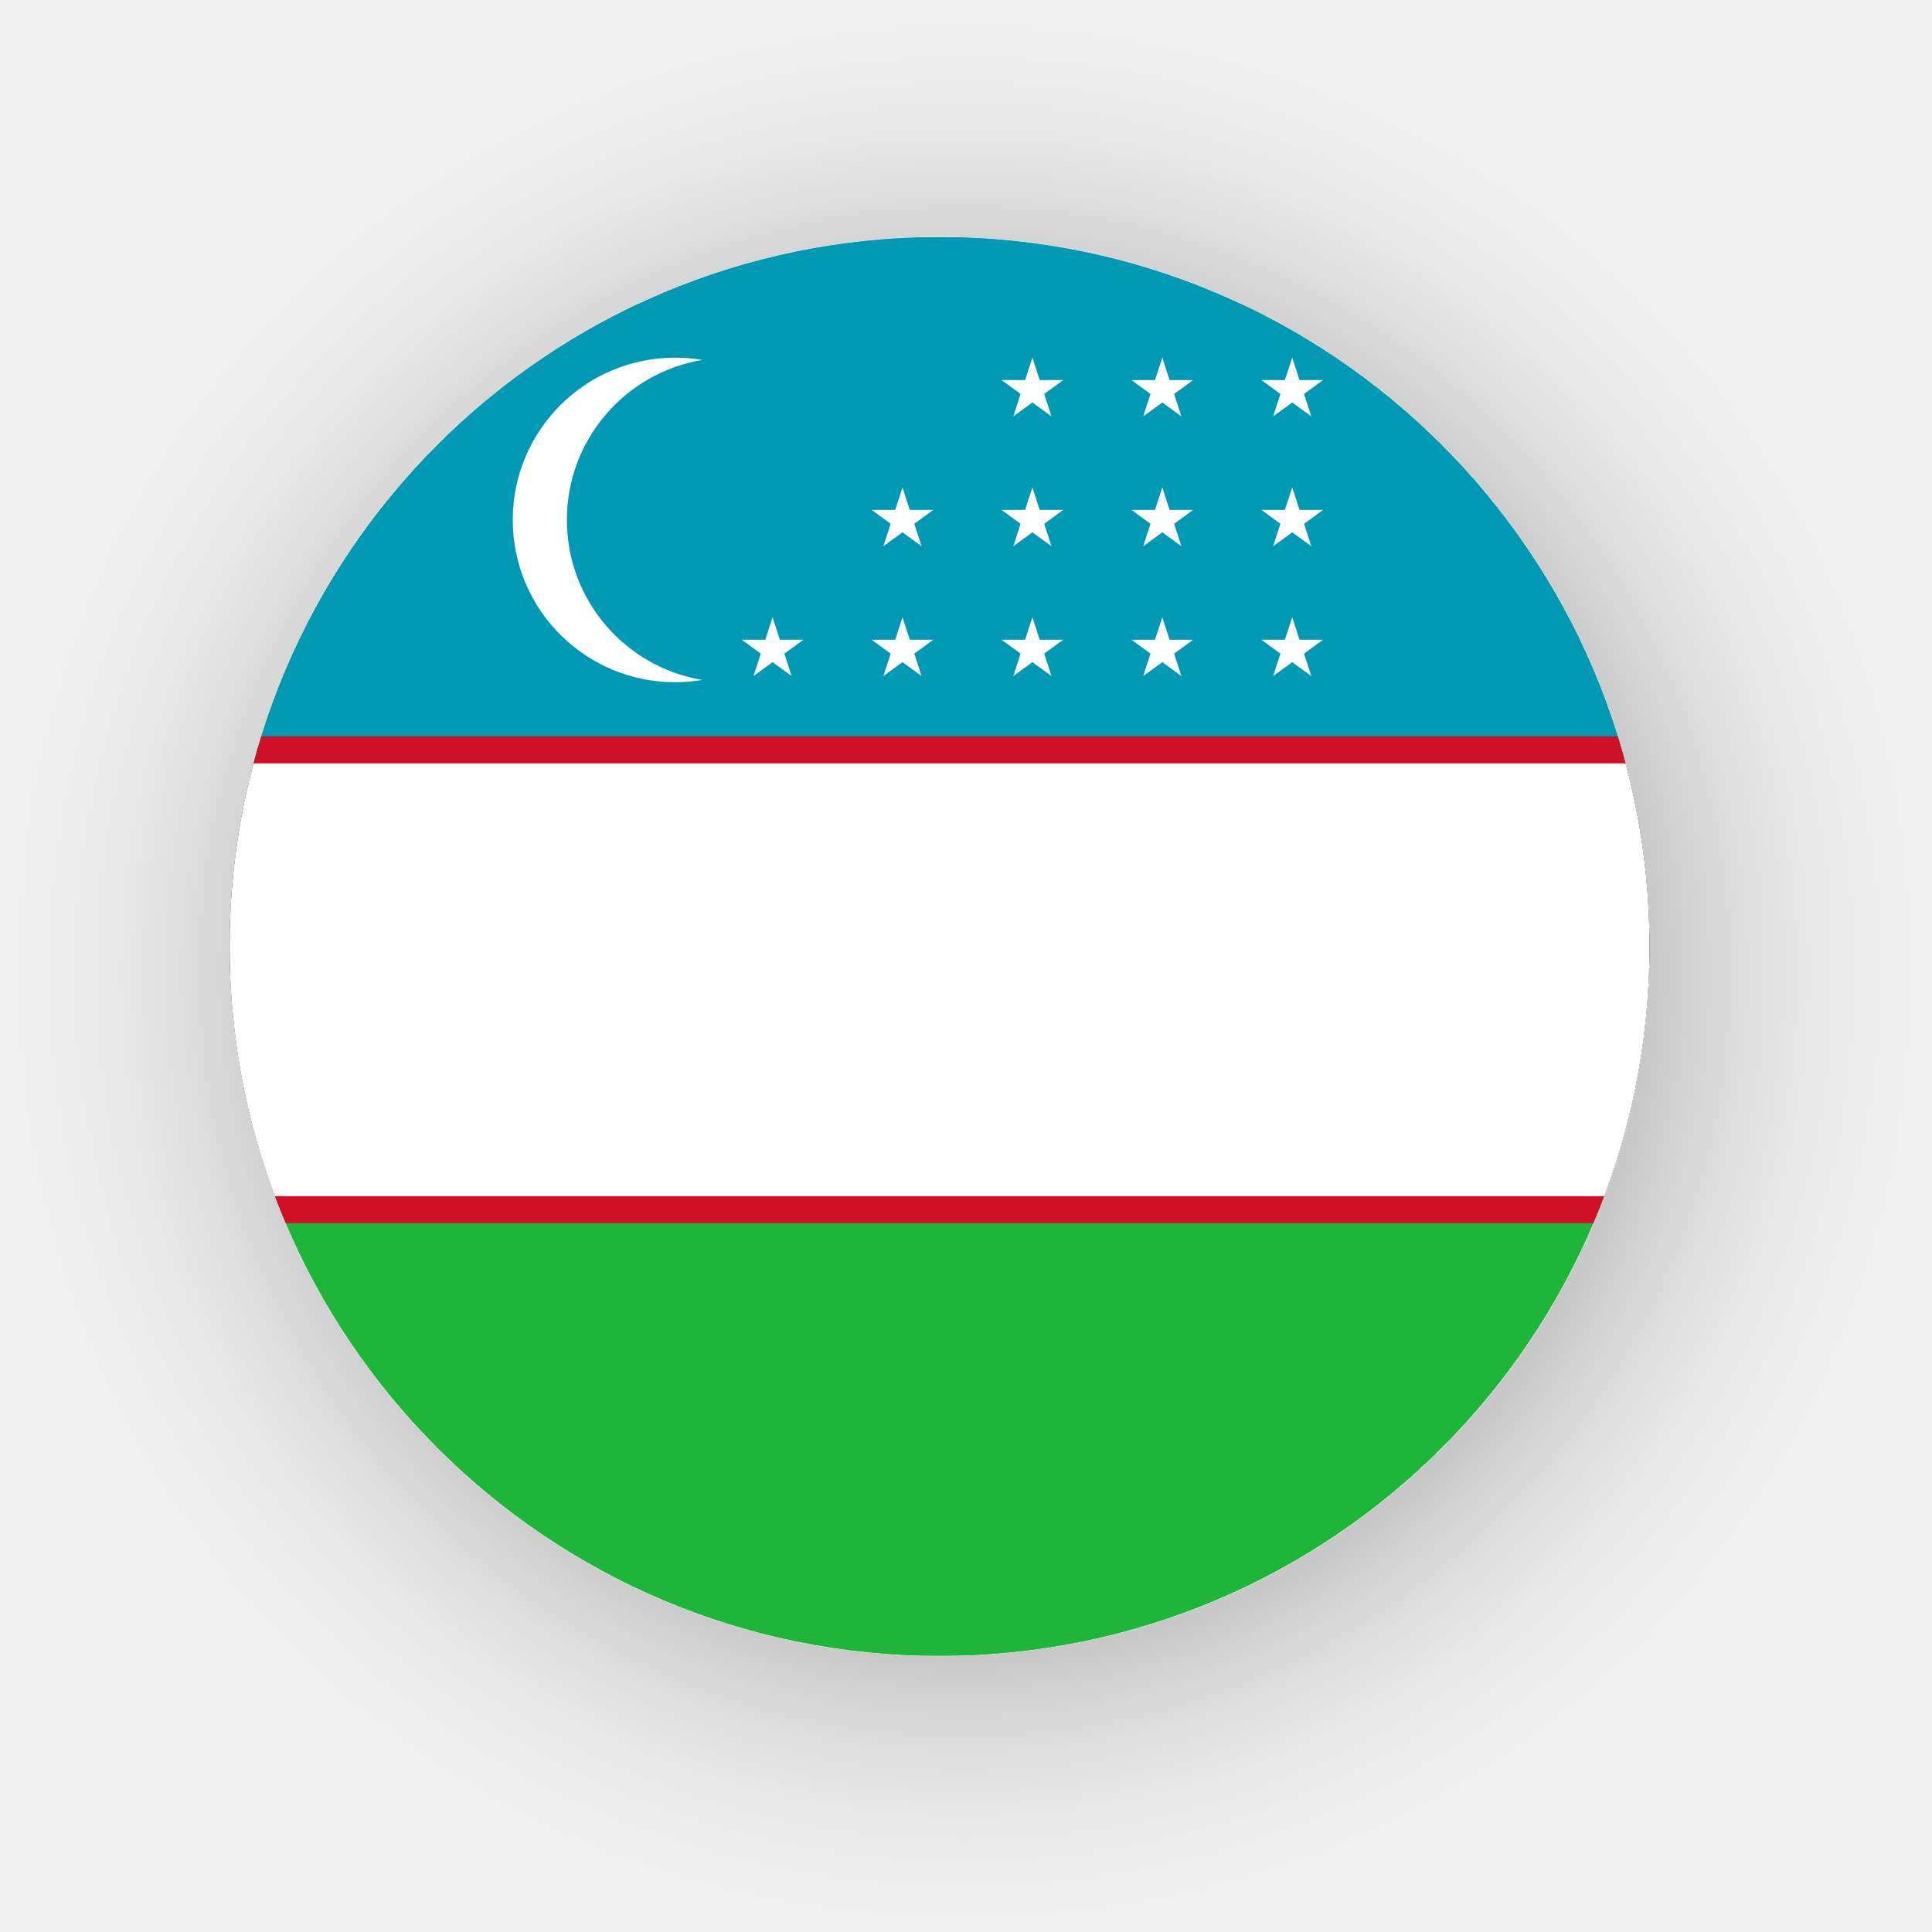
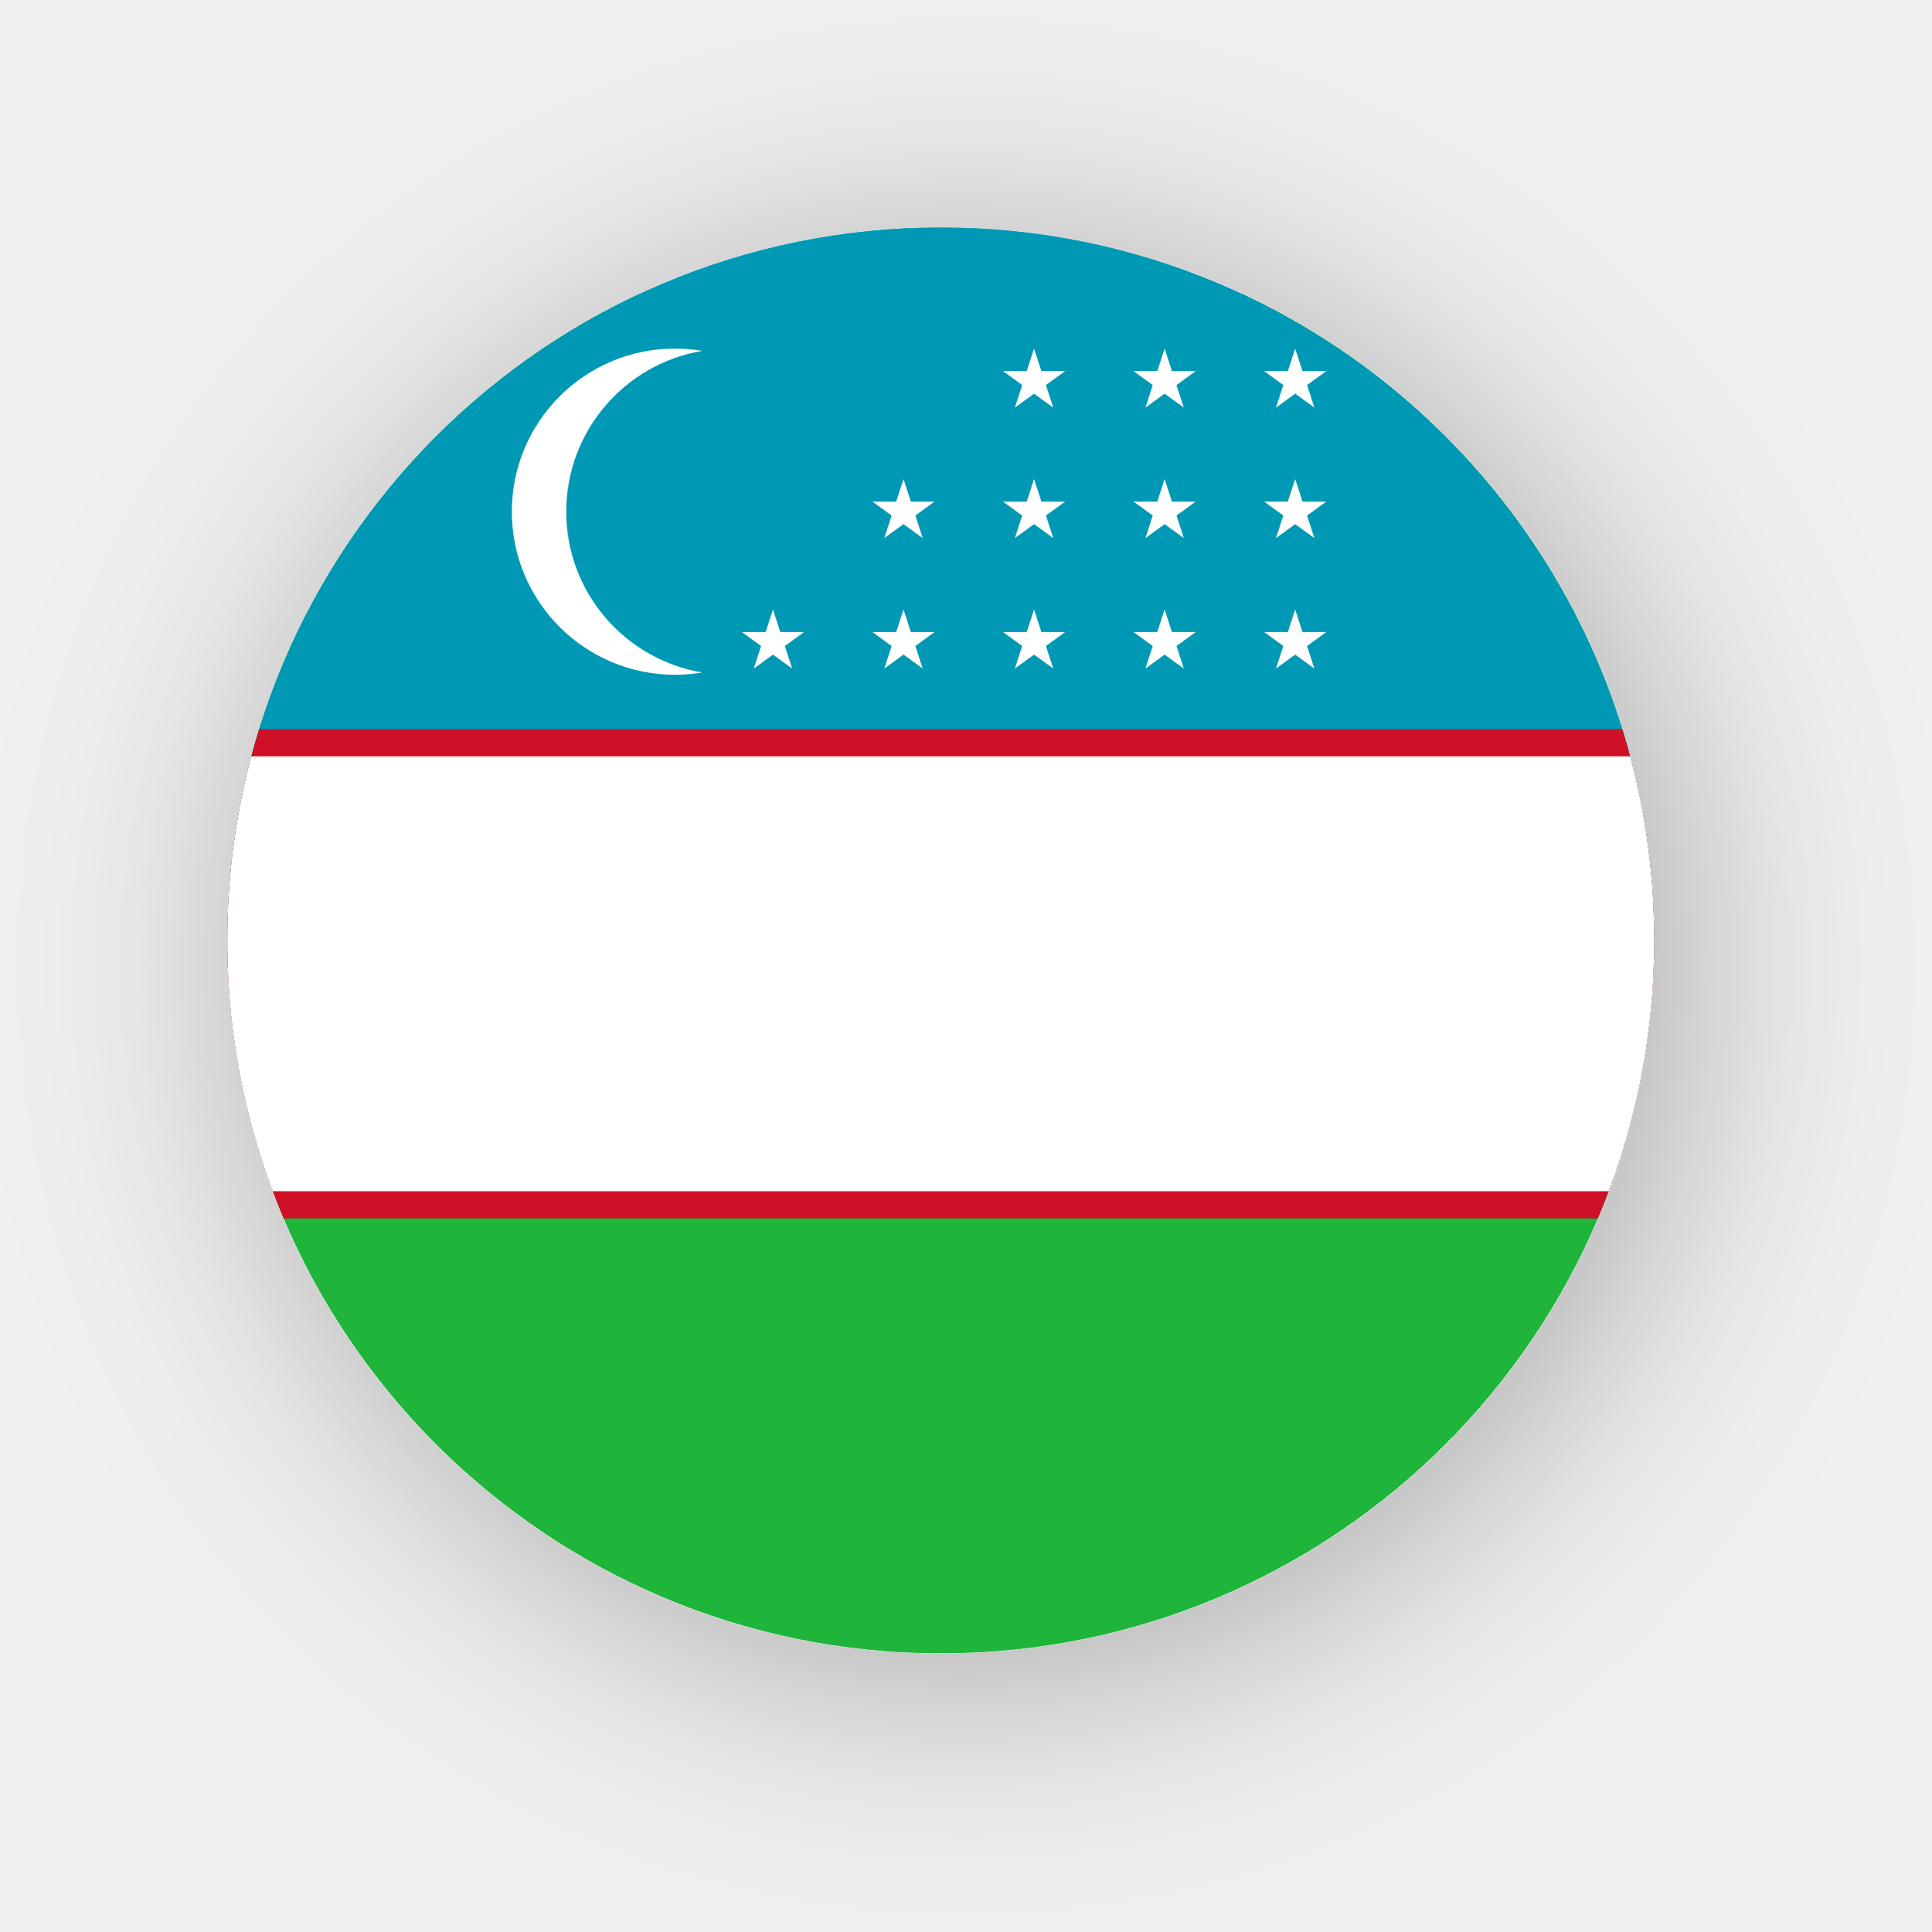
- <svg xmlns="http://www.w3.org/2000/svg" width="154" height="154" viewBox="0 0 154 154" fill="none">
-   <g filter="url(#filter0_d_550_325)">
-     <mask id="mask0_550_325" style="mask-type:luminance" maskUnits="userSpaceOnUse" x="18" y="18" width="114" height="114">
-       <path d="M74.891 131.997C106.144 131.997 131.48 106.677 131.48 75.443C131.48 44.209 106.144 18.888 74.891 18.888C43.638 18.888 18.303 44.209 18.303 75.443C18.303 106.677 43.638 131.997 74.891 131.997Z" fill="white" />
+ <svg xmlns="http://www.w3.org/2000/svg" width="153" height="153" viewBox="0 0 153 153" fill="none">
+   <g filter="url(#filter0_d_1500_1086)">
+     <mask id="mask0_1500_1086" style="mask-type:luminance" maskUnits="userSpaceOnUse" x="18" y="18" width="113" height="113">
+       <path d="M74.5 130.932C105.704 130.932 131 105.652 131 74.466C131 43.281 105.704 18 74.5 18C43.296 18 18 43.281 18 74.466C18 105.652 43.296 130.932 74.5 130.932Z" fill="white" />
    </mask>
-     <g mask="url(#mask0_550_325)">
-       <path d="M18.303 24.196H239.346V131.997H18.303V24.196Z" fill="#1EB53A" />
+     <g mask="url(#mask0_1500_1086)">
+       <path d="M18 23.299H238.697V130.932H18V23.299Z" fill="#1EB53A" />
    </g>
-     <mask id="mask1_550_325" style="mask-type:luminance" maskUnits="userSpaceOnUse" x="18" y="18" width="114" height="114">
-       <path d="M74.891 131.997C106.144 131.997 131.48 106.677 131.48 75.443C131.48 44.209 106.144 18.888 74.891 18.888C43.638 18.888 18.303 44.209 18.303 75.443C18.303 106.677 43.638 131.997 74.891 131.997Z" fill="white" />
+     <mask id="mask1_1500_1086" style="mask-type:luminance" maskUnits="userSpaceOnUse" x="18" y="18" width="113" height="113">
+       <path d="M74.5 130.932C105.704 130.932 131 105.652 131 74.466C131 43.281 105.704 18 74.5 18C43.296 18 18 43.281 18 74.466C18 105.652 43.296 130.932 74.5 130.932Z" fill="white" />
    </mask>
-     <g mask="url(#mask1_550_325)">
-       <path d="M18.303 18.888H239.346V78.097H18.303V18.888Z" fill="#0099B5" />
+     <g mask="url(#mask1_1500_1086)">
+       <path d="M18 18H238.697V77.116H18V18Z" fill="#0099B5" />
    </g>
-     <mask id="mask2_550_325" style="mask-type:luminance" maskUnits="userSpaceOnUse" x="18" y="18" width="114" height="114">
-       <path d="M74.891 131.997C106.144 131.997 131.48 106.677 131.48 75.443C131.48 44.209 106.144 18.888 74.891 18.888C43.638 18.888 18.303 44.209 18.303 75.443C18.303 106.677 43.638 131.997 74.891 131.997Z" fill="white" />
+     <mask id="mask2_1500_1086" style="mask-type:luminance" maskUnits="userSpaceOnUse" x="18" y="18" width="113" height="113">
+       <path d="M74.5 130.932C105.704 130.932 131 105.652 131 74.466C131 43.281 105.704 18 74.5 18C43.296 18 18 43.281 18 74.466C18 105.652 43.296 130.932 74.5 130.932Z" fill="white" />
    </mask>
-     <g mask="url(#mask2_550_325)">
-       <path d="M18.303 58.692H239.346V97.501H18.303V58.692Z" fill="#CE1126" />
+     <g mask="url(#mask2_1500_1086)">
+       <path d="M18 57.742H238.697V96.49H18V57.742Z" fill="#CE1126" />
    </g>
-     <mask id="mask3_550_325" style="mask-type:luminance" maskUnits="userSpaceOnUse" x="18" y="18" width="114" height="114">
-       <path d="M74.891 131.997C106.144 131.997 131.48 106.677 131.48 75.443C131.48 44.209 106.144 18.888 74.891 18.888C43.638 18.888 18.303 44.209 18.303 75.443C18.303 106.677 43.638 131.997 74.891 131.997Z" fill="white" />
+     <mask id="mask3_1500_1086" style="mask-type:luminance" maskUnits="userSpaceOnUse" x="18" y="18" width="113" height="113">
+       <path d="M74.5 130.932C105.704 130.932 131 105.652 131 74.466C131 43.281 105.704 18 74.5 18C43.296 18 18 43.281 18 74.466C18 105.652 43.296 130.932 74.5 130.932Z" fill="white" />
    </mask>
-     <g mask="url(#mask3_550_325)">
-       <path d="M18.303 60.848H239.346V95.345H18.303V60.848Z" fill="white" />
+     <g mask="url(#mask3_1500_1086)">
+       <path d="M18 59.895H238.697V94.337H18V59.895Z" fill="white" />
    </g>
-     <mask id="mask4_550_325" style="mask-type:luminance" maskUnits="userSpaceOnUse" x="18" y="18" width="114" height="114">
-       <path d="M74.891 131.997C106.144 131.997 131.48 106.677 131.48 75.443C131.48 44.209 106.144 18.888 74.891 18.888C43.638 18.888 18.303 44.209 18.303 75.443C18.303 106.677 43.638 131.997 74.891 131.997Z" fill="white" />
+     <mask id="mask4_1500_1086" style="mask-type:luminance" maskUnits="userSpaceOnUse" x="18" y="18" width="113" height="113">
+       <path d="M74.5 130.932C105.704 130.932 131 105.652 131 74.466C131 43.281 105.704 18 74.5 18C43.296 18 18 43.281 18 74.466C18 105.652 43.296 130.932 74.5 130.932Z" fill="white" />
    </mask>
-     <g mask="url(#mask4_550_325)">
-       <path d="M45.187 41.444C45.187 35.035 49.852 29.717 55.973 28.69C55.271 28.573 54.552 28.508 53.816 28.508C46.668 28.508 40.872 34.3 40.872 41.444C40.872 48.588 46.668 54.38 53.816 54.38C54.551 54.38 55.271 54.316 55.973 54.198C49.852 53.171 45.187 47.853 45.187 41.444Z" fill="white" />
+     <g mask="url(#mask4_1500_1086)">
+       <path d="M44.842 40.521C44.842 34.122 49.501 28.812 55.612 27.787C54.911 27.669 54.192 27.605 53.458 27.605C46.321 27.605 40.534 33.388 40.534 40.521C40.534 47.654 46.321 53.437 53.458 53.437C54.192 53.437 54.911 53.372 55.612 53.255C49.501 52.229 44.842 46.92 44.842 40.521Z" fill="white" />
    </g>
-     <mask id="mask5_550_325" style="mask-type:luminance" maskUnits="userSpaceOnUse" x="18" y="18" width="114" height="114">
-       <path d="M74.891 131.997C106.144 131.997 131.48 106.677 131.48 75.443C131.48 44.209 106.144 18.888 74.891 18.888C43.638 18.888 18.303 44.209 18.303 75.443C18.303 106.677 43.638 131.997 74.891 131.997Z" fill="white" />
+     <mask id="mask5_1500_1086" style="mask-type:luminance" maskUnits="userSpaceOnUse" x="18" y="18" width="113" height="113">
+       <path d="M74.5 130.932C105.704 130.932 131 105.652 131 74.466C131 43.281 105.704 18 74.5 18C43.296 18 18 43.281 18 74.466C18 105.652 43.296 130.932 74.5 130.932Z" fill="white" />
    </mask>
-     <g mask="url(#mask5_550_325)">
-       <path d="M82.874 50.992L82.293 49.205L81.711 50.992H79.83L81.352 52.099L80.772 53.886L82.293 52.782L83.814 53.886L83.232 52.098L84.754 50.992H82.874Z" fill="white" />
+     <g mask="url(#mask5_1500_1086)">
+       <path d="M82.471 50.054L81.89 48.269L81.31 50.054H79.431L80.951 51.159L80.371 52.943L81.89 51.84L83.409 52.943L82.828 51.158L84.347 50.054H82.471Z" fill="white" />
    </g>
-     <mask id="mask6_550_325" style="mask-type:luminance" maskUnits="userSpaceOnUse" x="18" y="18" width="114" height="114">
-       <path d="M74.891 131.997C106.144 131.997 131.48 106.677 131.48 75.443C131.48 44.209 106.144 18.888 74.891 18.888C43.638 18.888 18.303 44.209 18.303 75.443C18.303 106.677 43.638 131.997 74.891 131.997Z" fill="white" />
+     <mask id="mask6_1500_1086" style="mask-type:luminance" maskUnits="userSpaceOnUse" x="18" y="18" width="113" height="113">
+       <path d="M74.5 130.932C105.704 130.932 131 105.652 131 74.466C131 43.281 105.704 18 74.5 18C43.296 18 18 43.281 18 74.466C18 105.652 43.296 130.932 74.5 130.932Z" fill="white" />
    </mask>
-     <g mask="url(#mask6_550_325)">
-       <path d="M82.293 38.856L81.711 40.644H79.83L81.352 41.75L80.772 43.537L82.293 42.433L83.814 43.537L83.233 41.749L84.754 40.644H82.874L82.293 38.856Z" fill="white" />
+     <g mask="url(#mask6_1500_1086)">
+       <path d="M81.89 37.937L81.31 39.722H79.431L80.95 40.826L80.371 42.61L81.89 41.508L83.409 42.61L82.829 40.825L84.347 39.722H82.471L81.89 37.937Z" fill="white" />
    </g>
-     <mask id="mask7_550_325" style="mask-type:luminance" maskUnits="userSpaceOnUse" x="18" y="18" width="114" height="114">
-       <path d="M74.891 131.997C106.144 131.997 131.48 106.677 131.48 75.443C131.48 44.209 106.144 18.888 74.891 18.888C43.638 18.888 18.303 44.209 18.303 75.443C18.303 106.677 43.638 131.997 74.891 131.997Z" fill="white" />
+     <mask id="mask7_1500_1086" style="mask-type:luminance" maskUnits="userSpaceOnUse" x="18" y="18" width="113" height="113">
+       <path d="M74.5 130.932C105.704 130.932 131 105.652 131 74.466C131 43.281 105.704 18 74.5 18C43.296 18 18 43.281 18 74.466C18 105.652 43.296 130.932 74.5 130.932Z" fill="white" />
    </mask>
-     <g mask="url(#mask7_550_325)">
-       <path d="M82.293 28.508L81.712 30.295H79.83L81.352 31.401L80.772 33.189L82.293 32.084L83.814 33.189L83.232 31.4L84.754 30.295H82.874L82.293 28.508Z" fill="white" />
+     <g mask="url(#mask7_1500_1086)">
+       <path d="M81.89 27.605L81.31 29.389H79.431L80.951 30.493L80.371 32.278L81.89 31.175L83.409 32.278L82.828 30.492L84.347 29.389H82.471L81.89 27.605Z" fill="white" />
    </g>
-     <mask id="mask8_550_325" style="mask-type:luminance" maskUnits="userSpaceOnUse" x="18" y="18" width="114" height="114">
-       <path d="M74.891 131.997C106.144 131.997 131.48 106.677 131.48 75.443C131.48 44.209 106.144 18.888 74.891 18.888C43.638 18.888 18.303 44.209 18.303 75.443C18.303 106.677 43.638 131.997 74.891 131.997Z" fill="white" />
+     <mask id="mask8_1500_1086" style="mask-type:luminance" maskUnits="userSpaceOnUse" x="18" y="18" width="113" height="113">
+       <path d="M74.5 130.932C105.704 130.932 131 105.652 131 74.466C131 43.281 105.704 18 74.5 18C43.296 18 18 43.281 18 74.466C18 105.652 43.296 130.932 74.5 130.932Z" fill="white" />
    </mask>
-     <g mask="url(#mask8_550_325)">
-       <path d="M93.229 50.992L92.648 49.205L92.067 50.992H90.186L91.707 52.099L91.127 53.886L92.648 52.782L94.169 53.886L93.589 52.099L95.111 50.992H93.229Z" fill="white" />
+     <g mask="url(#mask8_1500_1086)">
+       <path d="M92.809 50.054L92.229 48.269L91.649 50.054H89.77L91.29 51.159L90.711 52.943L92.229 51.84L93.748 52.943L93.168 51.159L94.688 50.054H92.809Z" fill="white" />
    </g>
-     <mask id="mask9_550_325" style="mask-type:luminance" maskUnits="userSpaceOnUse" x="18" y="18" width="114" height="114">
-       <path d="M74.891 131.997C106.144 131.997 131.48 106.677 131.48 75.443C131.48 44.209 106.144 18.888 74.891 18.888C43.638 18.888 18.303 44.209 18.303 75.443C18.303 106.677 43.638 131.997 74.891 131.997Z" fill="white" />
+     <mask id="mask9_1500_1086" style="mask-type:luminance" maskUnits="userSpaceOnUse" x="18" y="18" width="113" height="113">
+       <path d="M74.5 130.932C105.704 130.932 131 105.652 131 74.466C131 43.281 105.704 18 74.5 18C43.296 18 18 43.281 18 74.466C18 105.652 43.296 130.932 74.5 130.932Z" fill="white" />
    </mask>
-     <g mask="url(#mask9_550_325)">
-       <path d="M92.648 38.856L92.067 40.644H90.186L91.707 41.75L91.127 43.537L92.648 42.433L94.169 43.537L93.59 41.75L95.111 40.644H93.229L92.648 38.856Z" fill="white" />
+     <g mask="url(#mask9_1500_1086)">
+       <path d="M92.229 37.937L91.649 39.722H89.77L91.289 40.826L90.711 42.61L92.229 41.508L93.748 42.61L93.169 40.826L94.688 39.722H92.809L92.229 37.937Z" fill="white" />
    </g>
-     <mask id="mask10_550_325" style="mask-type:luminance" maskUnits="userSpaceOnUse" x="18" y="18" width="114" height="114">
-       <path d="M74.891 131.997C106.144 131.997 131.48 106.677 131.48 75.443C131.48 44.209 106.144 18.888 74.891 18.888C43.638 18.888 18.303 44.209 18.303 75.443C18.303 106.677 43.638 131.997 74.891 131.997Z" fill="white" />
+     <mask id="mask10_1500_1086" style="mask-type:luminance" maskUnits="userSpaceOnUse" x="18" y="18" width="113" height="113">
+       <path d="M74.5 130.932C105.704 130.932 131 105.652 131 74.466C131 43.281 105.704 18 74.5 18C43.296 18 18 43.281 18 74.466C18 105.652 43.296 130.932 74.5 130.932Z" fill="white" />
    </mask>
-     <g mask="url(#mask10_550_325)">
-       <path d="M92.648 28.508L92.067 30.295H90.186L91.707 31.401L91.127 33.189L92.648 32.084L94.169 33.189L93.589 31.401L95.111 30.295H93.229L92.648 28.508Z" fill="white" />
+     <g mask="url(#mask10_1500_1086)">
+       <path d="M92.229 27.605L91.649 29.389H89.77L91.29 30.493L90.711 32.278L92.229 31.175L93.748 32.278L93.168 30.493L94.688 29.389H92.809L92.229 27.605Z" fill="white" />
    </g>
-     <mask id="mask11_550_325" style="mask-type:luminance" maskUnits="userSpaceOnUse" x="18" y="18" width="114" height="114">
-       <path d="M74.891 131.997C106.144 131.997 131.48 106.677 131.48 75.443C131.48 44.209 106.144 18.888 74.891 18.888C43.638 18.888 18.303 44.209 18.303 75.443C18.303 106.677 43.638 131.997 74.891 131.997Z" fill="white" />
+     <mask id="mask11_1500_1086" style="mask-type:luminance" maskUnits="userSpaceOnUse" x="18" y="18" width="113" height="113">
+       <path d="M74.5 130.932C105.704 130.932 131 105.652 131 74.466C131 43.281 105.704 18 74.5 18C43.296 18 18 43.281 18 74.466C18 105.652 43.296 130.932 74.5 130.932Z" fill="white" />
    </mask>
-     <g mask="url(#mask11_550_325)">
-       <path d="M103.585 50.992L103.003 49.205L102.421 50.992H100.542L102.063 52.098L101.482 53.886L103.003 52.782L104.524 53.886L103.944 52.099L105.466 50.992H103.585Z" fill="white" />
+     <g mask="url(#mask11_1500_1086)">
+       <path d="M103.149 50.054L102.568 48.269L101.987 50.054H100.111L101.63 51.158L101.049 52.943L102.568 51.84L104.087 52.943L103.507 51.159L105.027 50.054H103.149Z" fill="white" />
    </g>
-     <mask id="mask12_550_325" style="mask-type:luminance" maskUnits="userSpaceOnUse" x="18" y="18" width="114" height="114">
-       <path d="M74.891 131.997C106.144 131.997 131.48 106.677 131.48 75.443C131.48 44.209 106.144 18.888 74.891 18.888C43.638 18.888 18.303 44.209 18.303 75.443C18.303 106.677 43.638 131.997 74.891 131.997Z" fill="white" />
+     <mask id="mask12_1500_1086" style="mask-type:luminance" maskUnits="userSpaceOnUse" x="18" y="18" width="113" height="113">
+       <path d="M74.5 130.932C105.704 130.932 131 105.652 131 74.466C131 43.281 105.704 18 74.5 18C43.296 18 18 43.281 18 74.466C18 105.652 43.296 130.932 74.5 130.932Z" fill="white" />
    </mask>
-     <g mask="url(#mask12_550_325)">
-       <path d="M103.003 38.856L102.421 40.644H100.542L102.063 41.749L101.482 43.537L103.003 42.433L104.524 43.537L103.944 41.75L105.466 40.644H103.585L103.003 38.856Z" fill="white" />
+     <g mask="url(#mask12_1500_1086)">
+       <path d="M102.568 37.937L101.987 39.722H100.111L101.629 40.825L101.049 42.61L102.568 41.508L104.087 42.61L103.508 40.826L105.027 39.722H103.149L102.568 37.937Z" fill="white" />
    </g>
-     <mask id="mask13_550_325" style="mask-type:luminance" maskUnits="userSpaceOnUse" x="18" y="18" width="114" height="114">
-       <path d="M74.891 131.997C106.144 131.997 131.48 106.677 131.48 75.443C131.48 44.209 106.144 18.888 74.891 18.888C43.638 18.888 18.303 44.209 18.303 75.443C18.303 106.677 43.638 131.997 74.891 131.997Z" fill="white" />
+     <mask id="mask13_1500_1086" style="mask-type:luminance" maskUnits="userSpaceOnUse" x="18" y="18" width="113" height="113">
+       <path d="M74.5 130.932C105.704 130.932 131 105.652 131 74.466C131 43.281 105.704 18 74.5 18C43.296 18 18 43.281 18 74.466C18 105.652 43.296 130.932 74.5 130.932Z" fill="white" />
    </mask>
-     <g mask="url(#mask13_550_325)">
-       <path d="M102.063 31.4L101.482 33.189L103.003 32.084L104.524 33.189L103.944 31.401L105.466 30.295H103.584L103.003 28.508L102.421 30.295H100.542L102.063 31.4Z" fill="white" />
+     <g mask="url(#mask13_1500_1086)">
+       <path d="M101.63 30.492L101.049 32.278L102.568 31.175L104.087 32.278L103.508 30.493L105.027 29.389H103.148L102.568 27.605L101.987 29.389H100.111L101.63 30.492Z" fill="white" />
    </g>
-     <mask id="mask14_550_325" style="mask-type:luminance" maskUnits="userSpaceOnUse" x="18" y="18" width="114" height="114">
-       <path d="M74.891 131.997C106.144 131.997 131.48 106.677 131.48 75.443C131.48 44.209 106.144 18.888 74.891 18.888C43.638 18.888 18.303 44.209 18.303 75.443C18.303 106.677 43.638 131.997 74.891 131.997Z" fill="white" />
+     <mask id="mask14_1500_1086" style="mask-type:luminance" maskUnits="userSpaceOnUse" x="18" y="18" width="113" height="113">
+       <path d="M74.5 130.932C105.704 130.932 131 105.652 131 74.466C131 43.281 105.704 18 74.5 18C43.296 18 18 43.281 18 74.466C18 105.652 43.296 130.932 74.5 130.932Z" fill="white" />
    </mask>
-     <g mask="url(#mask14_550_325)">
-       <path d="M62.163 50.992L61.581 49.205L61.002 50.992H59.121L60.642 52.098L60.061 53.886L61.583 52.781L63.105 53.886L62.523 52.099L64.044 50.992H62.163Z" fill="white" />
+     <g mask="url(#mask14_1500_1086)">
+       <path d="M61.792 50.054L61.211 48.269L60.632 50.054H58.754L60.273 51.158L59.693 52.943L61.212 51.84L62.732 52.943L62.151 51.158L63.67 50.054H61.792Z" fill="white" />
    </g>
-     <mask id="mask15_550_325" style="mask-type:luminance" maskUnits="userSpaceOnUse" x="18" y="18" width="114" height="114">
-       <path d="M74.891 131.997C106.144 131.997 131.48 106.677 131.48 75.443C131.48 44.209 106.144 18.888 74.891 18.888C43.638 18.888 18.303 44.209 18.303 75.443C18.303 106.677 43.638 131.997 74.891 131.997Z" fill="white" />
+     <mask id="mask15_1500_1086" style="mask-type:luminance" maskUnits="userSpaceOnUse" x="18" y="18" width="113" height="113">
+       <path d="M74.5 130.932C105.704 130.932 131 105.652 131 74.466C131 43.281 105.704 18 74.5 18C43.296 18 18 43.281 18 74.466C18 105.652 43.296 130.932 74.5 130.932Z" fill="white" />
    </mask>
-     <g mask="url(#mask15_550_325)">
-       <path d="M72.518 50.992L71.939 49.205L71.357 50.992H69.476L70.997 52.099L70.415 53.886L71.937 52.781L73.46 53.886L72.878 52.098L74.399 50.992H72.518Z" fill="white" />
+     <g mask="url(#mask15_1500_1086)">
+       <path d="M72.131 50.054L71.552 48.269L70.971 50.054H69.093L70.612 51.158L70.031 52.943L71.551 51.84L73.07 52.943L72.49 51.158L74.009 50.054H72.131Z" fill="white" />
    </g>
-     <mask id="mask16_550_325" style="mask-type:luminance" maskUnits="userSpaceOnUse" x="18" y="18" width="114" height="114">
-       <path d="M74.891 131.997C106.144 131.997 131.48 106.677 131.48 75.443C131.48 44.209 106.144 18.888 74.891 18.888C43.638 18.888 18.303 44.209 18.303 75.443C18.303 106.677 43.638 131.997 74.891 131.997Z" fill="white" />
+     <mask id="mask16_1500_1086" style="mask-type:luminance" maskUnits="userSpaceOnUse" x="18" y="18" width="113" height="113">
+       <path d="M74.5 130.932C105.704 130.932 131 105.652 131 74.466C131 43.281 105.704 18 74.5 18C43.296 18 18 43.281 18 74.466C18 105.652 43.296 130.932 74.5 130.932Z" fill="white" />
    </mask>
-     <g mask="url(#mask16_550_325)">
-       <path d="M71.939 38.856L71.357 40.644H69.476L70.997 41.75L70.415 43.537L71.937 42.432L73.46 43.537L72.878 41.749L74.399 40.644H72.518L71.939 38.856Z" fill="white" />
+     <g mask="url(#mask16_1500_1086)">
+       <path d="M71.552 37.937L70.971 39.722H69.093L70.612 40.826L70.031 42.61L71.551 41.507L73.07 42.61L72.49 40.825L74.009 39.722H72.131L71.552 37.937Z" fill="white" />
    </g>
  </g>
  <defs>
-     <filter id="filter0_d_550_325" x="0.303" y="0.888" width="153.177" height="153.109" filterUnits="userSpaceOnUse" color-interpolation-filters="sRGB">
+     <filter id="filter0_d_1500_1086" x="0" y="0" width="153" height="153" filterUnits="userSpaceOnUse" color-interpolation-filters="sRGB">
      <feFlood flood-opacity="0" result="BackgroundImageFix" />
      <feColorMatrix in="SourceAlpha" type="matrix" values="0 0 0 0 0 0 0 0 0 0 0 0 0 0 0 0 0 0 127 0" result="hardAlpha" />
      <feOffset dx="2" dy="2" />
      <feGaussianBlur stdDeviation="10" />
      <feComposite in2="hardAlpha" operator="out" />
      <feColorMatrix type="matrix" values="0 0 0 0 0 0 0 0 0 0 0 0 0 0 0 0 0 0 0.3 0" />
-       <feBlend mode="normal" in2="BackgroundImageFix" result="effect1_dropShadow_550_325" />
-       <feBlend mode="normal" in="SourceGraphic" in2="effect1_dropShadow_550_325" result="shape" />
+       <feBlend mode="normal" in2="BackgroundImageFix" result="effect1_dropShadow_1500_1086" />
+       <feBlend mode="normal" in="SourceGraphic" in2="effect1_dropShadow_1500_1086" result="shape" />
    </filter>
  </defs>
</svg>
